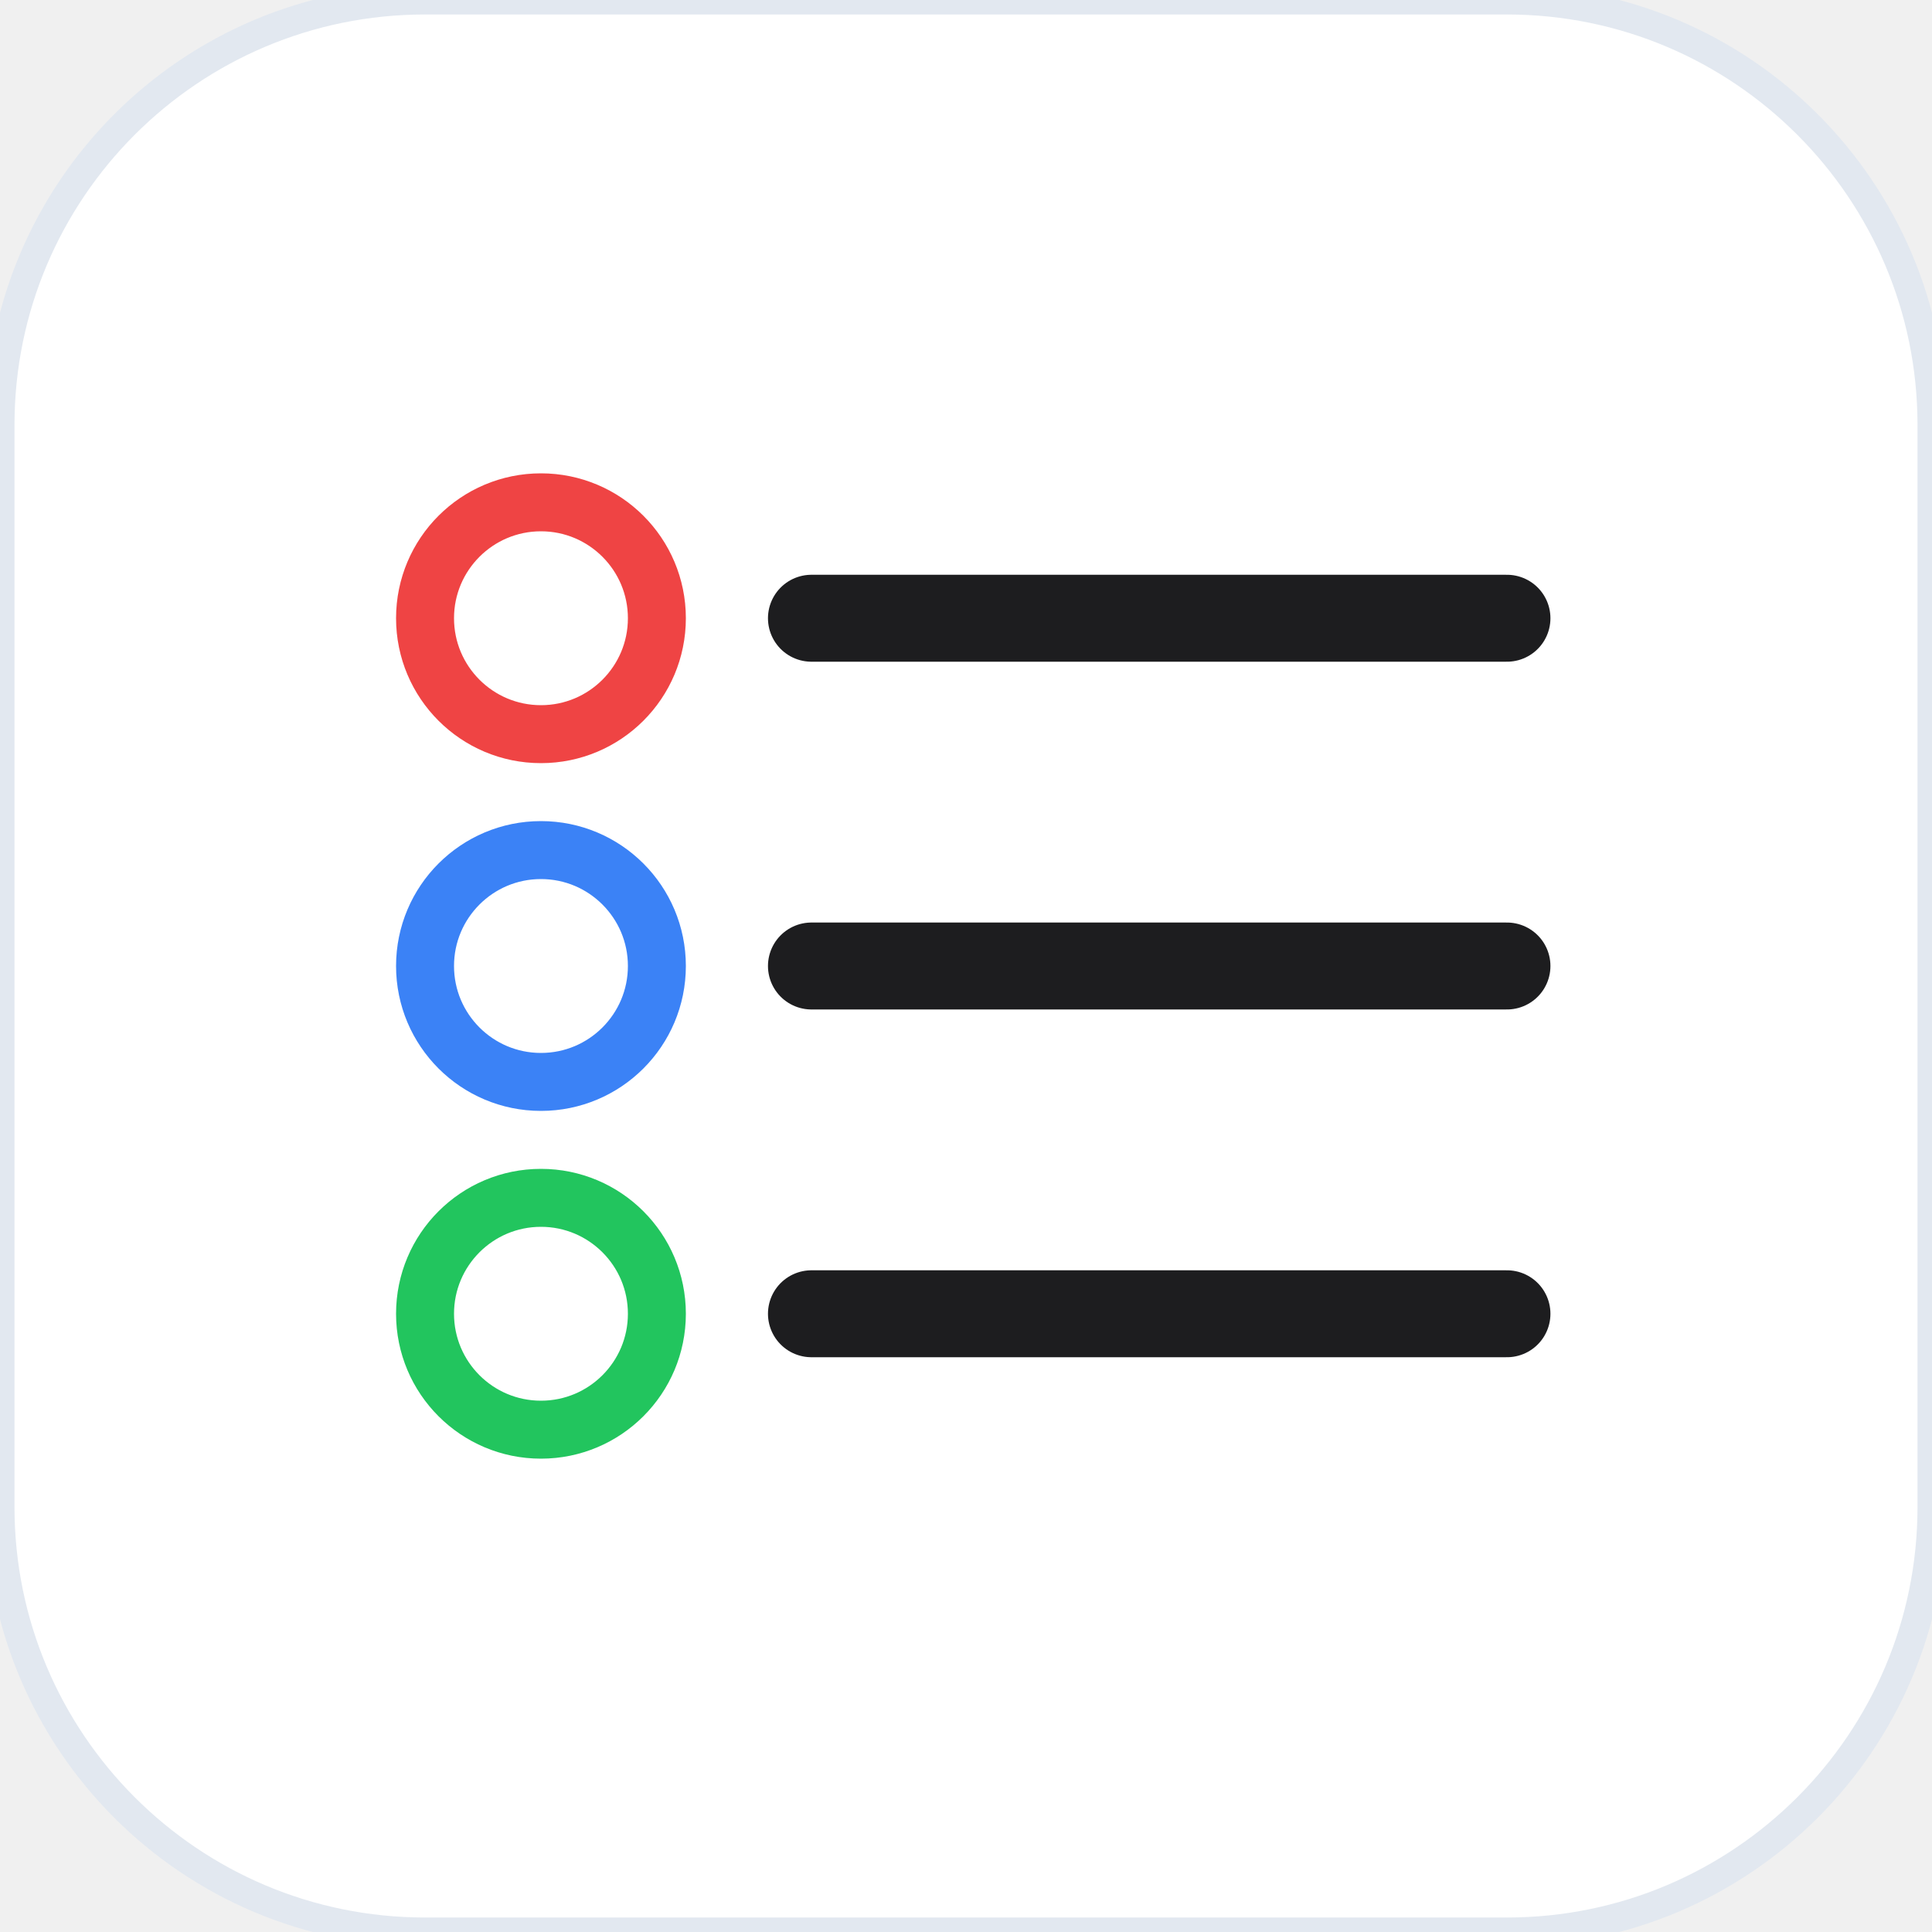
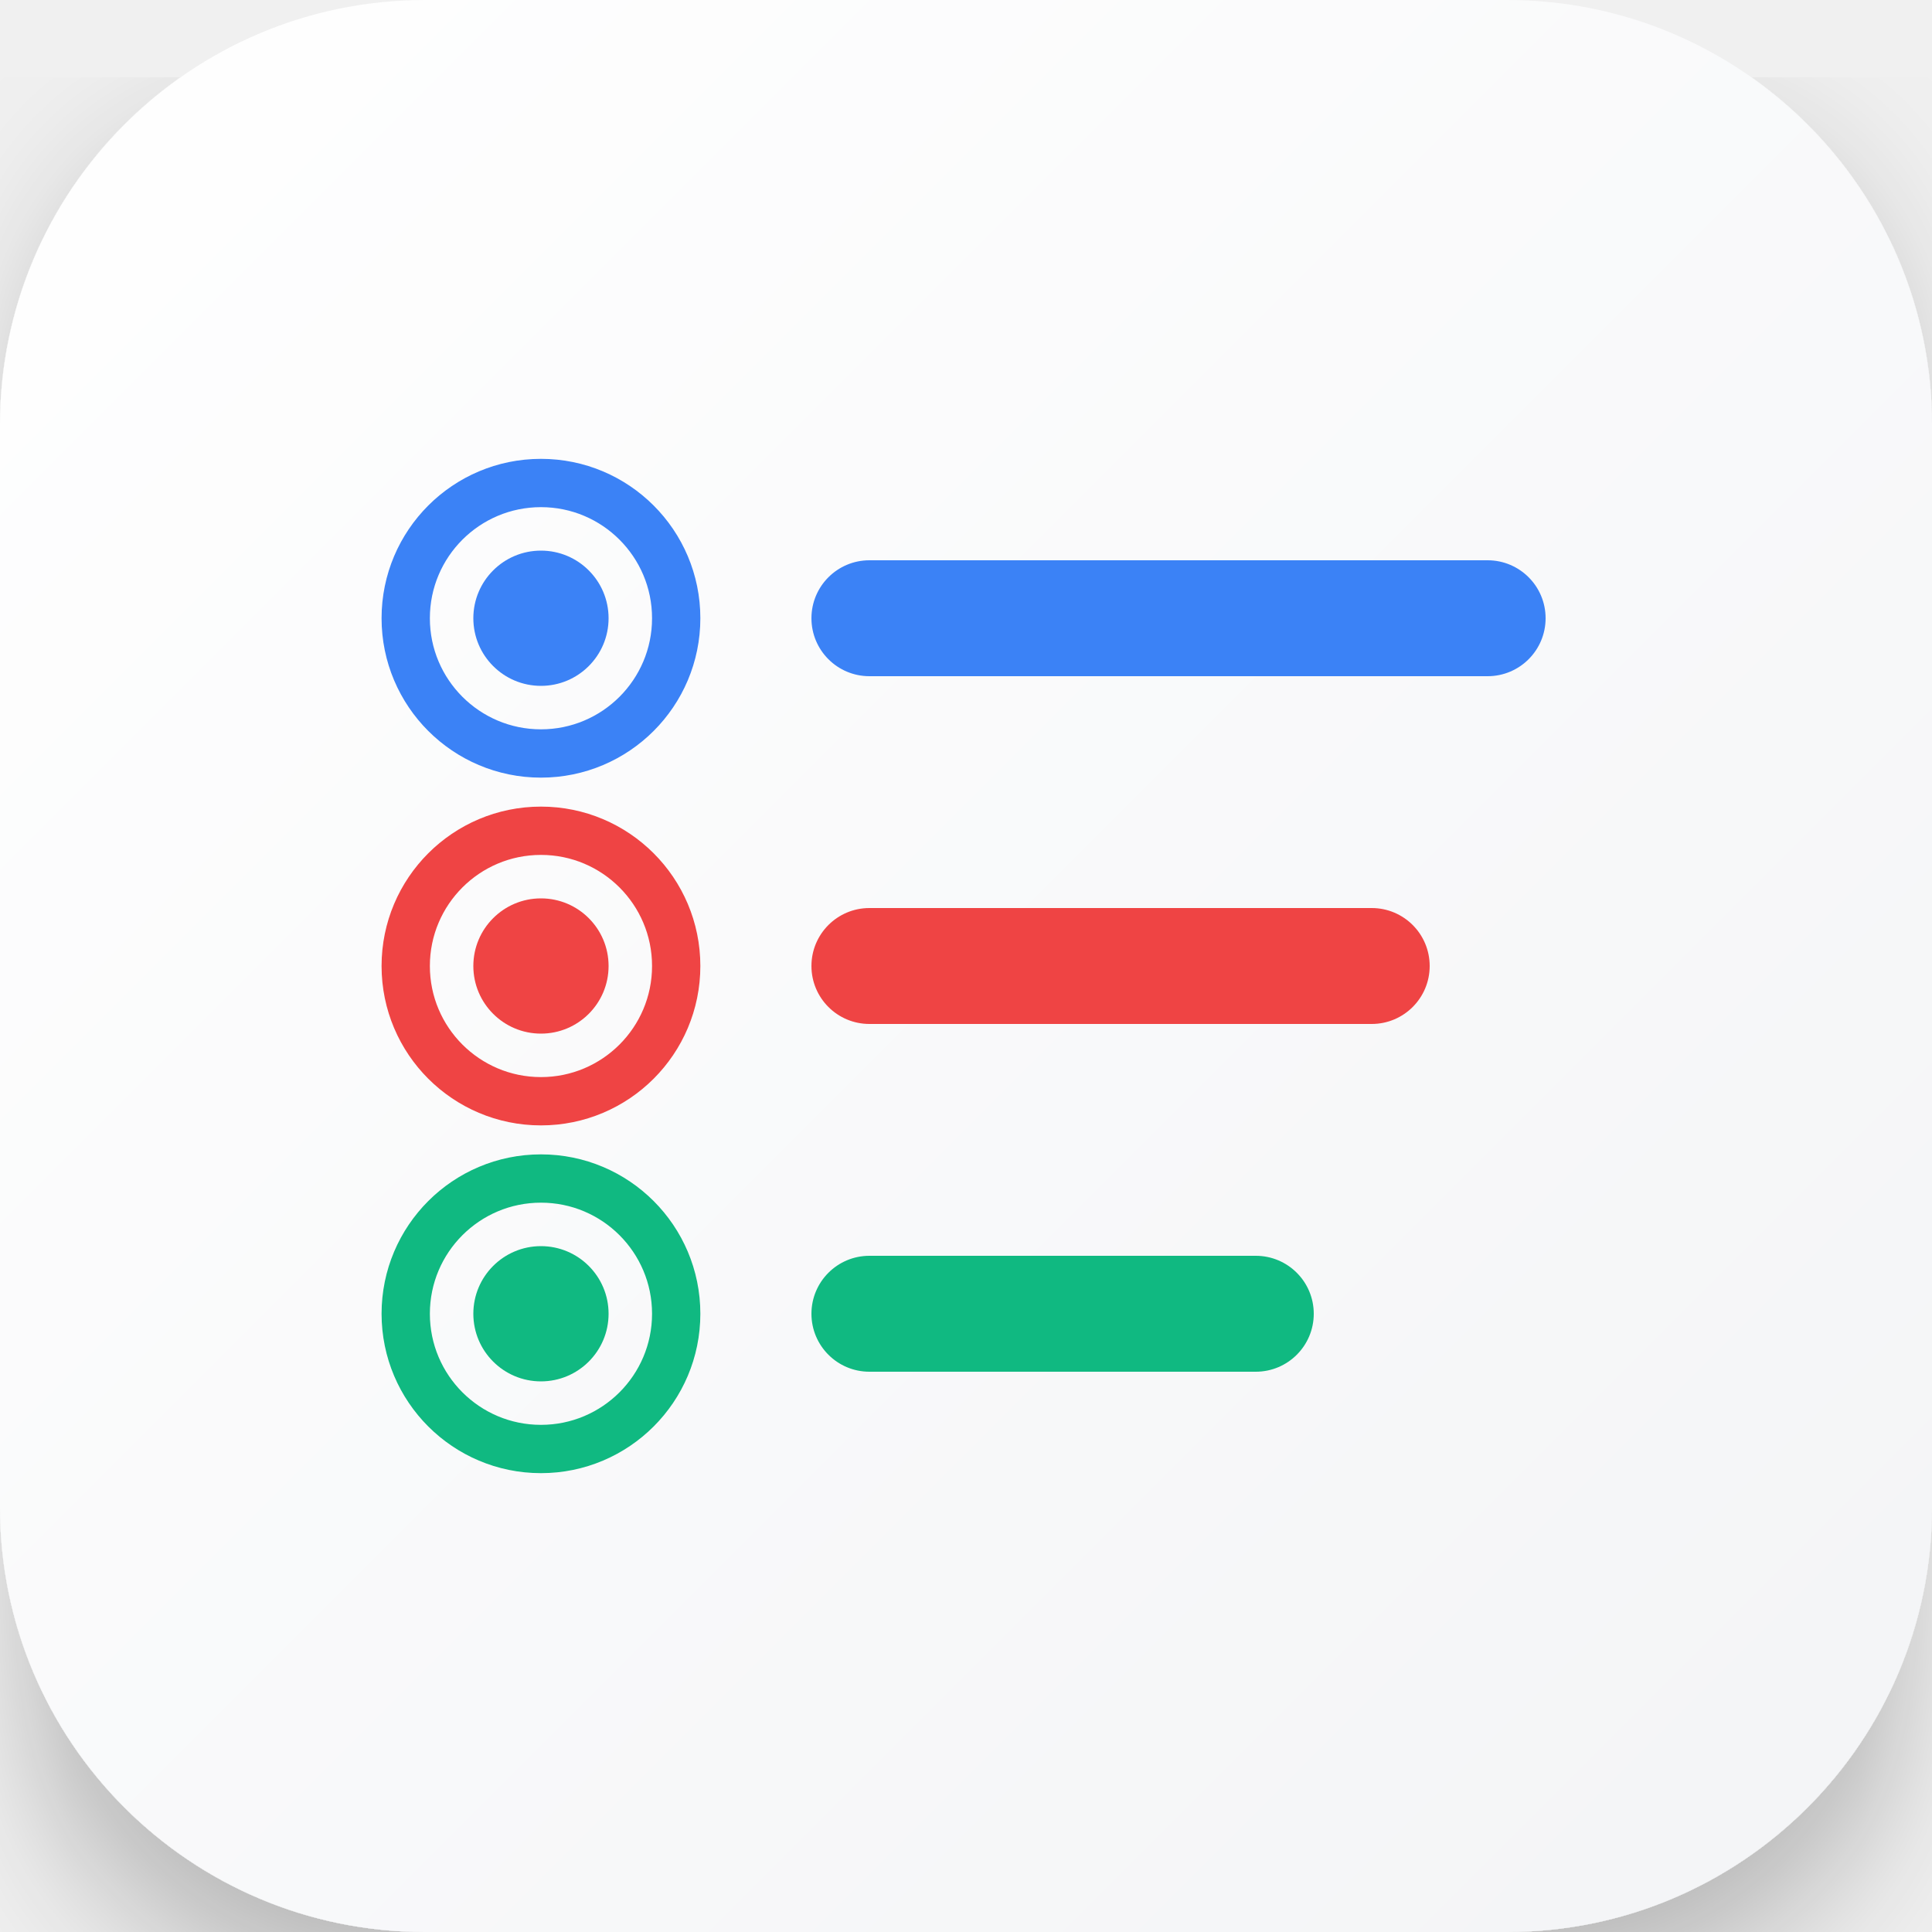
<svg xmlns="http://www.w3.org/2000/svg" viewBox="0 0 100 100">
-   <rect width="100" height="100" rx="22" fill="#ffffff" stroke="#e2e8f0" stroke-width="1.5" />
-   <circle cx="28" cy="32" r="6" stroke="#ef4444" stroke-width="3" fill="none" />
-   <line x1="42" y1="32" x2="78" y2="32" stroke="#1d1d1f" stroke-width="4.5" stroke-linecap="round" />
-   <circle cx="28" cy="50" r="6" stroke="#3b82f6" stroke-width="3" fill="none" />
-   <line x1="42" y1="50" x2="78" y2="50" stroke="#1d1d1f" stroke-width="4.5" stroke-linecap="round" />
-   <circle cx="28" cy="68" r="6" stroke="#22c55e" stroke-width="3" fill="none" />
-   <line x1="42" y1="68" x2="78" y2="68" stroke="#1d1d1f" stroke-width="4.5" stroke-linecap="round" />
+   <defs>
+     <linearGradient id="remBg" x1="0%" y1="0%" x2="100%" y2="100%">
+       <stop offset="0%" stop-color="#ffffff" />
+       <stop offset="100%" stop-color="#f3f4f6" />
+     </linearGradient>
+     <filter id="shadow" x="-10%" y="-10%" width="120%" height="120%">
+       <feDropShadow dx="0" dy="4" stdDeviation="4" flood-color="#000000" flood-opacity="0.25" />
+     </filter>
+   </defs>
+   <rect width="100" height="100" rx="22" fill="url(#remBg)" filter="url(#shadow)" />
+   <circle cx="28" cy="32" r="7" fill="none" stroke="#3b82f6" stroke-width="2.5" />
+   <circle cx="28" cy="32" r="3.5" fill="#3b82f6" />
+   <rect x="42" y="29" width="38" height="6" rx="3" fill="#3b82f6" />
+   <circle cx="28" cy="50" r="7" fill="none" stroke="#ef4444" stroke-width="2.5" />
+   <circle cx="28" cy="50" r="3.5" fill="#ef4444" />
+   <rect x="42" y="47" width="32" height="6" rx="3" fill="#ef4444" />
+   <circle cx="28" cy="68" r="7" fill="none" stroke="#10b981" stroke-width="2.5" />
+   <circle cx="28" cy="68" r="3.5" fill="#10b981" />
+   <rect x="42" y="65" width="26" height="6" rx="3" fill="#10b981" />
</svg>
